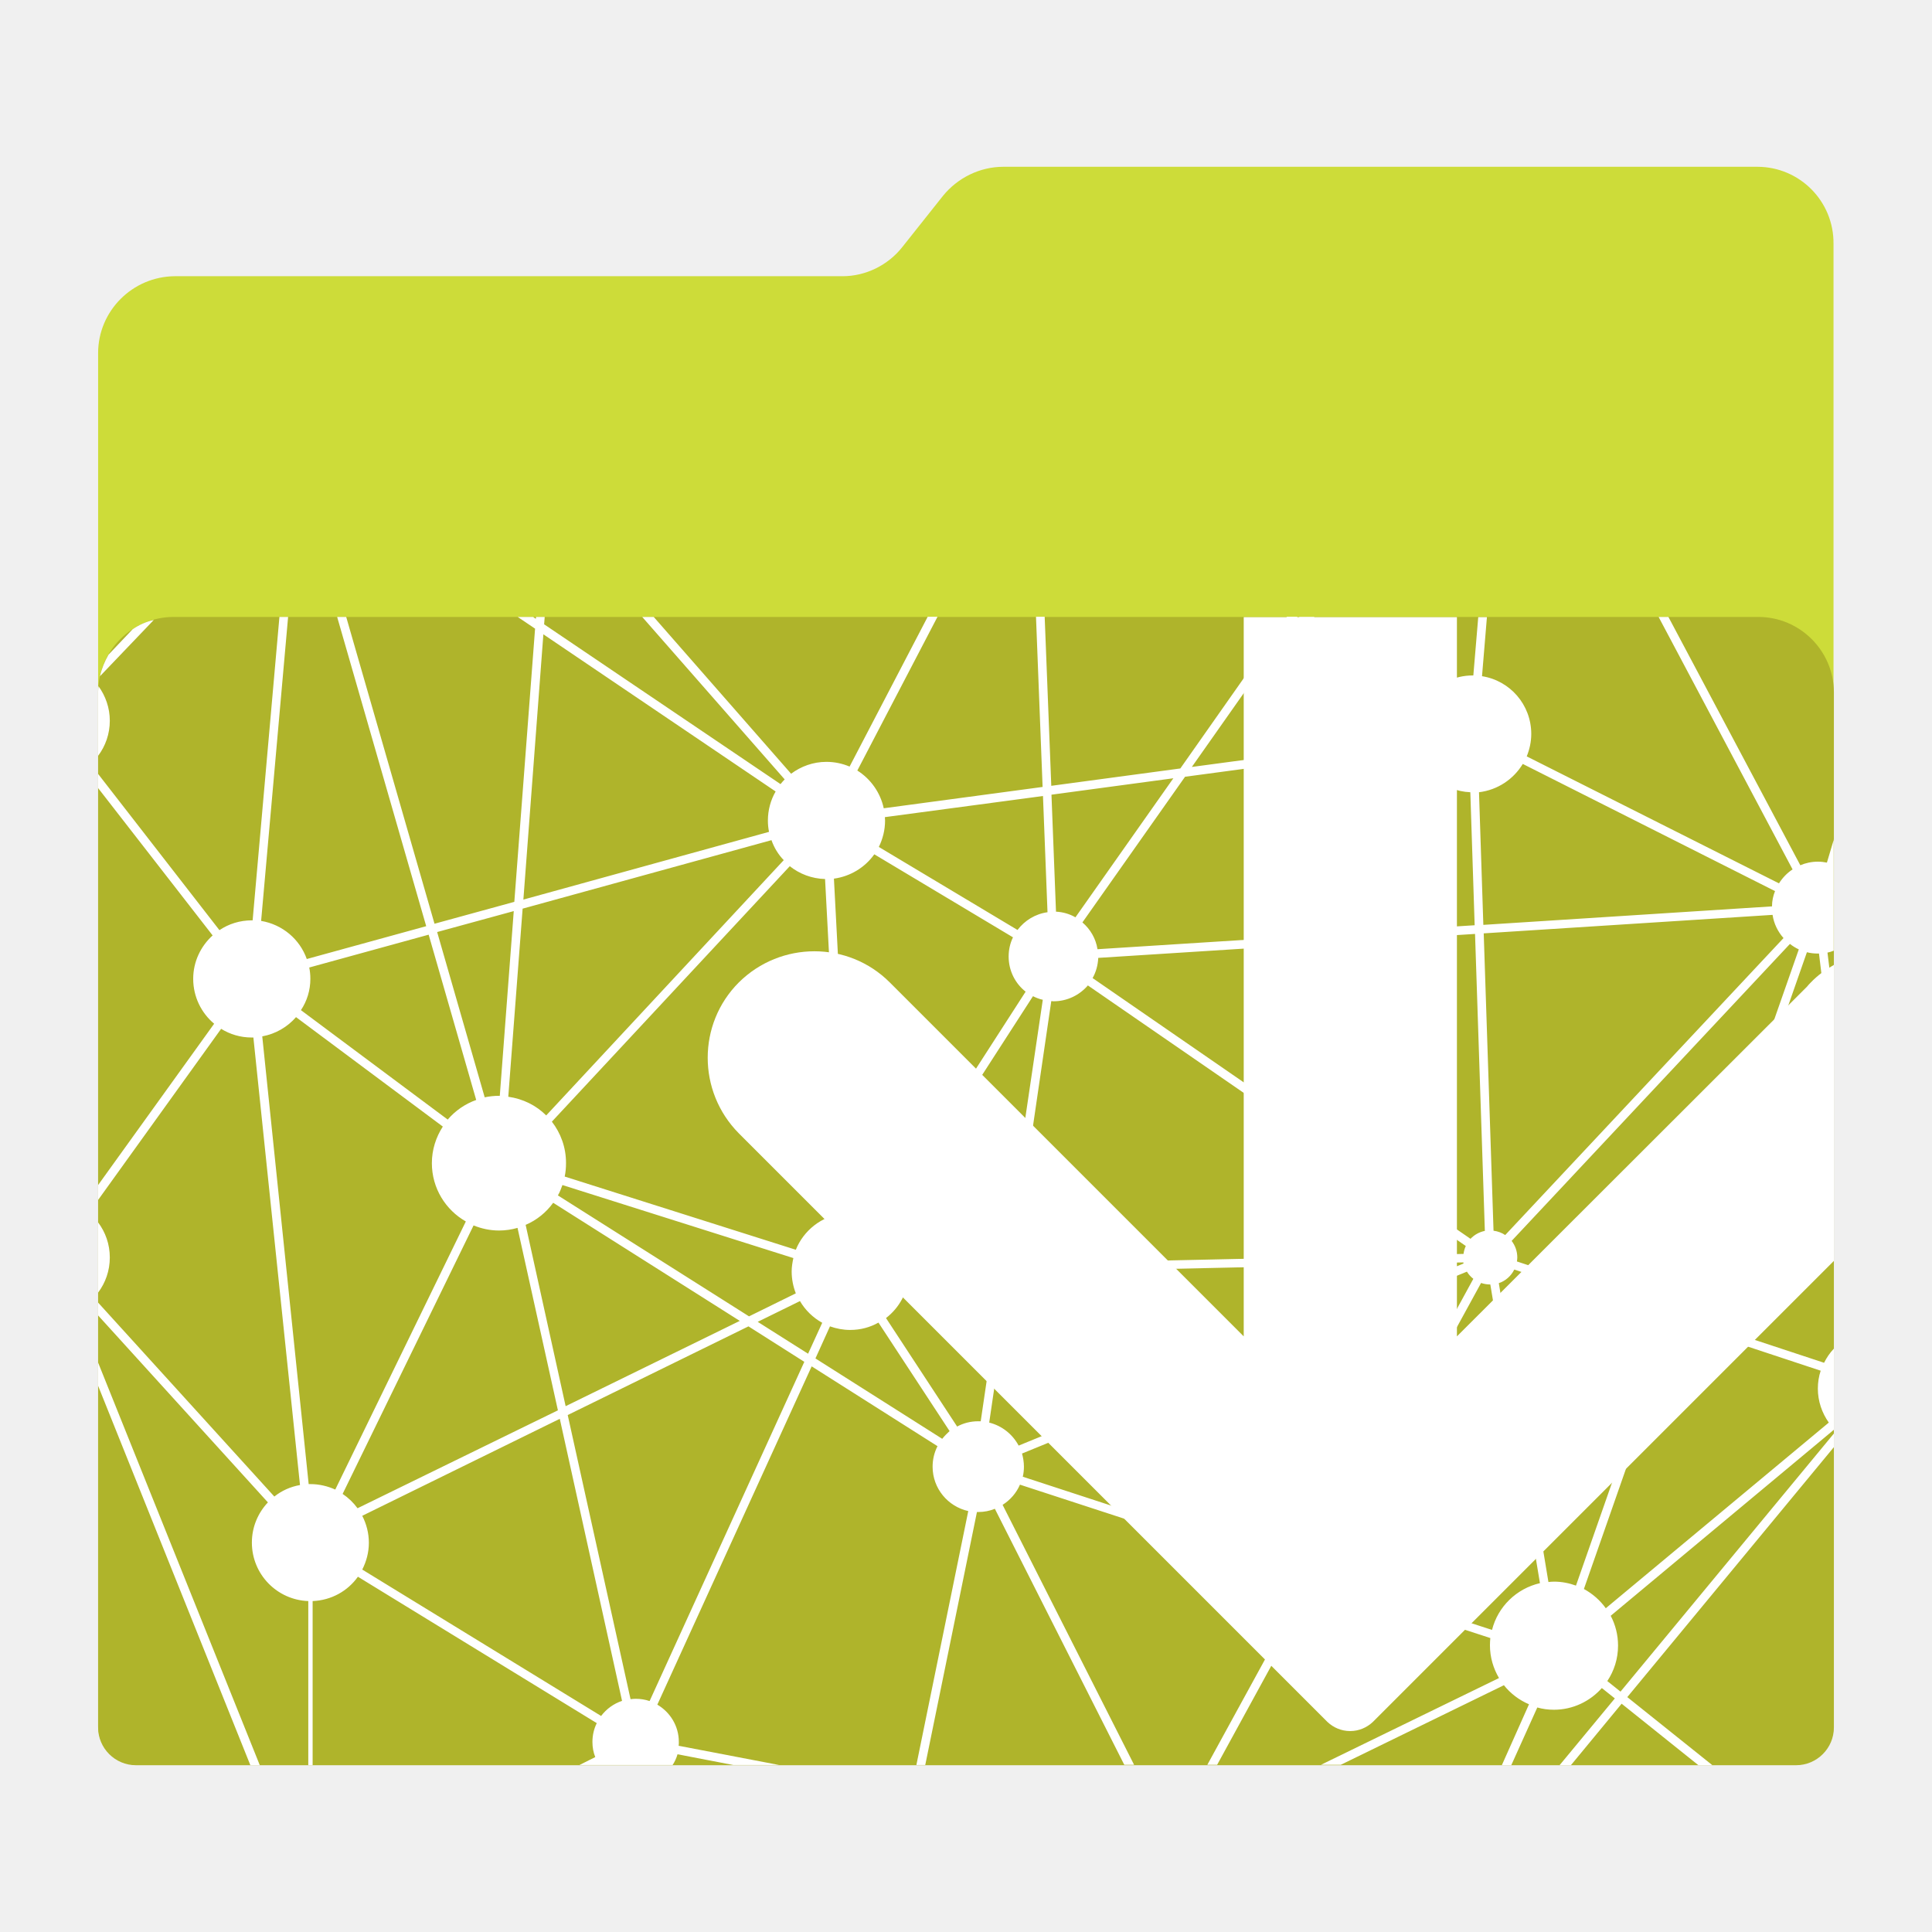
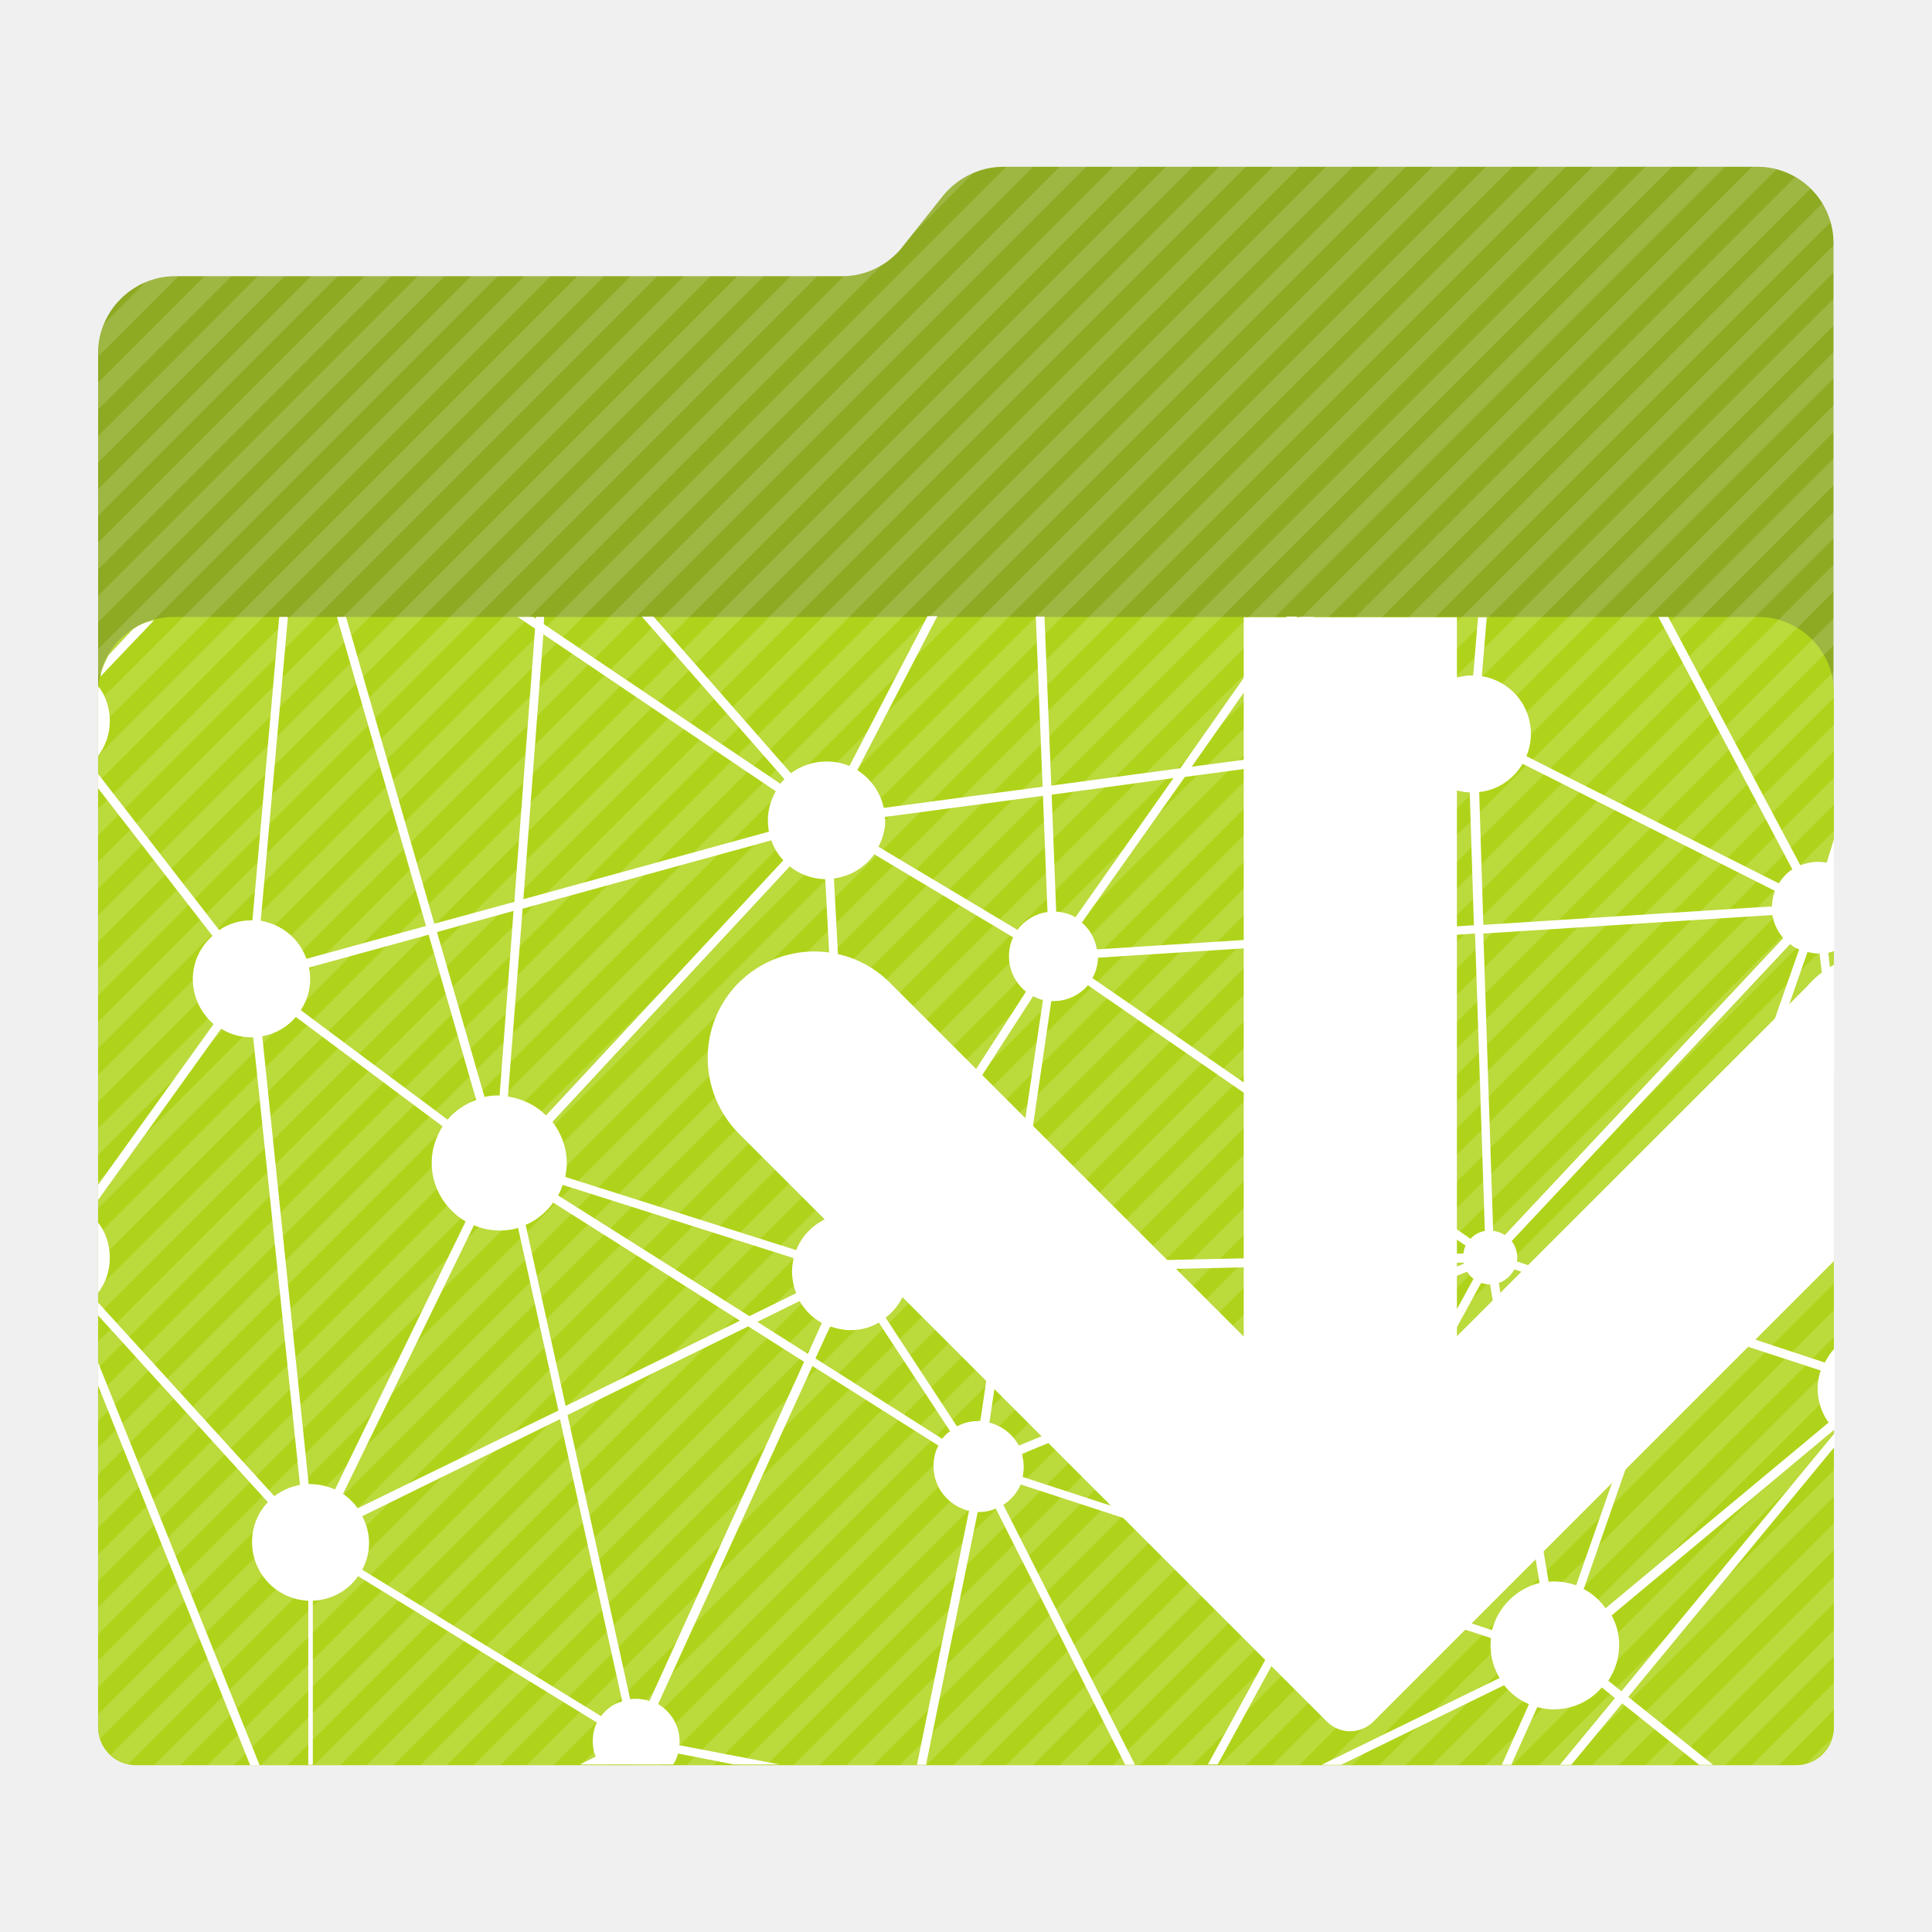
- <svg xmlns="http://www.w3.org/2000/svg" version="1.1" id="Layer_1" x="0px" y="0px" viewBox="0 0 1024 1024" enable-background="new 0 0 1024 1024" xml:space="preserve">
-   <g id="Layer_2">
-     <path id="path4" fill="#CDDC39" d="M931.4,88.4H531.8c-12.4,0-24.2,5.8-32,15.4L478.2,131c-7.6,9.6-19.4,15.4-31.6,15.4h-354   C70.2,146.6,52,164.8,52,187.2v727.6c0,11.4,9.2,20.6,20.6,20.6h878.6c11.4,0,20.6-9.2,20.6-20.6V146.6v-17.4   C972,106.6,953.8,88.4,931.4,88.4z" />
-     <path id="path12" fill="#AFB42B" d="M952,935.6H72c-11,0-20-9-20-20V367c0-22,18-40,40-40h840c22,0,40,18,40,40v548.6   C972,926.6,963,935.6,952,935.6z" />
-     <g>
-       <polygon fill="#FFFFFF" points="52,734.5 132.7,935.6 137.7,935.6 52,722.2   " />
-       <path fill="#FFFFFF" d="M52,647.9v37.2c3.9-5.2,6.2-11.6,6.2-18.6C58.2,659.5,55.9,653.1,52,647.9z" />
-       <path fill="#FFFFFF" d="M70.3,333.5L57.5,347c-2,3.5-3.6,7.3-4.5,11.4l28.5-29.8C77.4,329.5,73.7,331.2,70.3,333.5z" />
-       <path fill="#FFFFFF" d="M972,444.8l-3.7,12.4c-1.5-0.3-3.1-0.5-4.8-0.5c-3.3,0-6.5,0.7-9.3,1.9L884.3,327h-5.2l71,133.8    c-2.9,1.9-5.3,4.4-7.2,7.4l-133.7-67.3c1.5-3.7,2.4-7.7,2.4-11.9c0-15.5-11.3-28.3-26.1-30.6l2.6-31.3h-4.6l-2.6,30.9    c-0.1,0-0.2,0-0.3,0c-9.7,0-18.3,4.4-24,11.4L696.4,327h-8l65.5,46c-2.8,4.7-4.4,10.1-4.4,15.9c0,0.6,0.1,1.2,0.1,1.8l-117.9,15.8    l56-79.6h-5.6l-56.5,80.4l-68.4,9.2l-3.5-89.6h-4.6l3.5,90.2l-84.2,11.3c-1.8-8.4-7-15.6-14-20l42.5-81.5h-5.2l-41.4,79.4    c-3.8-1.6-7.9-2.5-12.3-2.5c-7,0-13.5,2.4-18.7,6.3L346.5,327h-6.1l75.5,86.1c-0.8,0.8-1.5,1.6-2.2,2.5l-125.3-84.7l0.3-3.9h-4.6    l-0.1,1l-1.4-1h-8.2l9.2,6.2l-11,144.8l-42.3,11.6L183.5,327h-4.8l47.2,163.9l-63.3,17.4c-3.7-10.5-12.9-18.3-24.2-20.2L152.7,327    h-4.6l-14.2,160.8c-0.1,0-0.3,0-0.4,0c-6.4,0-12.3,1.9-17.2,5.2L52,410.2v7.5l60.7,78.1c-6.3,5.7-10.3,13.9-10.3,23    c0,9.5,4.3,18.1,11.1,23.8L52,628.1v7.9l65.2-90.7c4.7,2.9,10.2,4.6,16.2,4.6c0.3,0,0.6,0,0.9,0L159,787.1    c-5.1,0.9-9.7,3-13.6,6.1L52,690.4v6.8l90,99.1c-5.3,5.6-8.5,13.1-8.5,21.3c0,16.8,13.3,30.4,29.9,31v87h2.3v-87    c9.9-0.4,18.6-5.3,24-12.9l126.6,77.6c-1.5,3-2.3,6.4-2.3,10c0,2.8,0.5,5.5,1.5,8l-8.4,4.2h10.4h0.1l0,0h38.9    c1.1-1.7,2-3.6,2.6-5.7l29.6,5.7H413l-53.3-10.2c0.1-0.7,0.1-1.3,0.1-2c0-8.5-4.6-15.8-11.4-19.8l81.8-179.3l66.7,42.3    c-1.7,3.3-2.6,7-2.6,10.9c0,11.5,8.1,21.1,18.9,23.5l-27.5,134.6h4.7l27.4-134.1c0.2,0,0.5,0,0.7,0c3.1,0,6.1-0.6,8.8-1.7    l68.6,135.7h5.2l-69.7-137.8c4.1-2.6,7.3-6.3,9.2-10.7l153.2,50l-53.9,98.5h5.2l53.1-97.1l91.7,29.9c-0.1,1.2-0.2,2.5-0.2,3.8    c0,6.4,1.8,12.3,4.8,17.4l-94.4,46h10.5l86.5-42.2c3.5,4.4,8.1,7.9,13.3,10.1L796,935.6h5l13.8-30.6c2.8,0.8,5.7,1.2,8.8,1.2    c10.1,0,19.2-4.5,25.4-11.5l6.9,5.5l-29.3,35.4h6l26.9-32.6l40.7,32.6h7.4l-45.1-36.1L972,767v-7.2L858.9,896.6l-7-5.6    c3.6-5.4,5.7-11.8,5.7-18.8c0-5.7-1.4-11.1-3.9-15.8L972,757.8v-43c-2.1,2.2-3.8,4.7-5.2,7.5l-76.4-25.2l67.3-192.4    c1.9,0.5,3.8,0.7,5.8,0.7c0.2,0,0.4,0,0.6,0l7.8,64.3v-38l-3.3-26.8c1.1-0.2,2.2-0.6,3.3-1v-59.1H972z M945.3,497.2L797.8,654.6    c-1.8-1.2-3.9-2-6.2-2.3l-5.2-157.6l153.1-9.8C940.2,489.6,942.3,493.8,945.3,497.2z M807.1,404.9l133.7,67.4    c-1,2.5-1.6,5.2-1.6,8.1l-153,9.8l-2.3-70.3C793.8,418.7,802.2,413,807.1,404.9z M787,652.4c-3,0.6-5.6,2.1-7.6,4.2L579.1,518.4    c1.8-3.2,2.8-6.8,3-10.7L781.8,495L787,652.4z M628.1,411.7l122.1-16.4c2.9,13.7,14.7,24,29.1,24.6l2.3,70.5l-199.9,12.7    c-0.9-5.7-3.8-10.6-8-14.2L628.1,411.7z M621.9,412.5L570,486.2c-3.1-1.8-6.6-2.8-10.3-3l-2.4-62L621.9,412.5z M557.2,530.6    c0.4,0,0.8,0.1,1.2,0.1c7.3,0,13.8-3.3,18.2-8.4l200.3,138.1c-0.6,1.3-1,2.7-1.2,4.2l-238.9,5.3L557.2,530.6z M532,669.9    l-50.5,1.1c-0.8-8.9-5.5-16.7-12.2-21.8L547.5,528c1.6,0.8,3.3,1.5,5.2,1.9L532,669.9z M469.1,434.9c0-0.6-0.1-1.2-0.1-1.8    l83.8-11.2l2.4,61.6c-6.5,0.9-12.1,4.4-15.9,9.4l-73.5-44C467.9,444.6,469.1,439.9,469.1,434.9z M463.4,452.8l73.5,44    c-1.5,3.1-2.3,6.5-2.3,10.2c0,7.5,3.5,14.3,9,18.6l-78.1,121.2c-4.2-2.3-9-3.6-14.2-3.7L442,465.7    C450.8,464.5,458.5,459.7,463.4,452.8z M418.6,459.1c5.2,4.1,11.6,6.6,18.7,6.8l9.4,177.3c-11.3,1.4-20.8,9-24.9,19.2l-122.5-38.8    c0.5-2.3,0.7-4.7,0.7-7.2c0-8.3-2.8-15.8-7.5-21.9L418.6,459.1z M295.7,633.6c1-1.7,1.7-3.6,2.4-5.5l122.4,38.7    c-0.5,2.3-0.9,4.7-0.9,7.1c0,4.1,0.8,8,2.2,11.6L397,697.7L295.7,633.6z M392.1,700.1l-92.3,45.2l-21.2-96.1    c5.9-2.5,10.9-6.6,14.6-11.7L392.1,700.1z M288,336.2l123.1,83.3c-2.6,4.5-4.1,9.8-4.1,15.4c0,2.1,0.2,4.1,0.6,6l-130.2,35.9    L288,336.2z M277,481.6l131.9-36.3c1.4,4,3.6,7.6,6.5,10.6L289.5,591.2c-5.3-5.3-12.3-8.8-20.1-9.9L277,481.6z M272.3,482.9    l-7.4,97.9c-0.1,0-0.3,0-0.4,0c-2.6,0-5.2,0.3-7.6,0.8L231.7,494L272.3,482.9z M164.5,518.8c0-2.1-0.2-4.1-0.6-6l63.3-17.4    l25.2,87.6c-5.9,2.1-11.1,5.7-15.1,10.4l-77.8-58C162.7,530.6,164.5,524.9,164.5,518.8z M164.5,786.6c-0.3,0-0.6,0-0.9,0    L139,549.3c7.1-1.3,13.4-5,17.9-10.2l77.8,58c-3.6,5.6-5.8,12.2-5.8,19.4c0,13.3,7.3,24.8,18,30.9l-69.2,142.1    C173.7,787.7,169.2,786.6,164.5,786.6z M189.5,799.4c-2.2-3-4.8-5.5-7.9-7.6L251,649.5c4.2,1.7,8.7,2.7,13.5,2.7    c3.4,0,6.7-0.5,9.8-1.4l21.4,96.7L189.5,799.4z M318.6,909.5L192,831.9c2.2-4.3,3.5-9.1,3.5-14.2c0-5.2-1.3-10-3.5-14.3L296.7,752    l33,149.5C325.2,903,321.4,905.8,318.6,909.5z M344.3,901.6c-2.3-0.8-4.8-1.2-7.4-1.2c-0.9,0-1.8,0.1-2.7,0.2L300.9,750l95.8-47    l29.6,18.8L344.3,901.6z M428.3,717.5l-26.7-16.9l22.4-11c2.8,4.8,6.9,8.8,11.8,11.5L428.3,717.5z M499.4,762.6L432.2,720l7.7-17    c3.4,1.2,7,1.9,10.7,1.9c5.5,0,10.6-1.4,15-3.9l37.7,57.5C501.9,759.8,500.6,761.1,499.4,762.6z M518.5,753.3    c-4.1,0-7.9,1-11.2,2.8l-37.7-57.5c7-5.4,11.6-13.6,12.1-23l49.7-1.1l-11.6,78.8C519.3,753.3,518.9,753.3,518.5,753.3z     M539.9,766.2c-3.2-6-8.8-10.5-15.6-12.2l11.7-79.6l239.6-5.3c0,0.2,0.1,0.4,0.1,0.6L539.9,766.2z M696.1,833l-154-50.3    c0.4-1.7,0.6-3.5,0.6-5.3c0-2.4-0.4-4.8-1-7L777.5,674c0.9,1.5,2.1,2.8,3.4,3.8L696.1,833z M790.8,863.9l-90.3-29.5L785,680    c1.5,0.5,3.1,0.8,4.8,0.8c0,0,0,0,0.1,0l26.3,158.3C803.7,842,793.9,851.6,790.8,863.9z M823.7,838.3c-1,0-2,0.1-3,0.2    l-26.3-158.4c3.6-1.2,6.5-3.8,8.2-7.2l81.9,27l-49.2,140.5C831.7,839.1,827.8,838.3,823.7,838.3z M965,726.5c-1,3-1.5,6.2-1.5,9.5    c0,6.7,2.2,12.9,5.8,18l-118.2,98.4c-3-4.2-7-7.7-11.6-10.2l49.3-140.9L965,726.5z M886,695.6l-82-27c0.1-0.7,0.2-1.4,0.2-2.1    c0-3.3-1.1-6.3-3-8.8l147.5-157.4c1.4,1.1,3,2.1,4.7,2.9L886,695.6z" />
-       <path fill="#FFFFFF" d="M52.2,363.7c-0.1,1.1-0.2,2.2-0.2,3.3v33.6c3.9-5.2,6.2-11.6,6.2-18.6C58.2,375.1,55.9,368.8,52.2,363.7z" />
+ <svg xmlns="http://www.w3.org/2000/svg" version="1.1" id="Layer_1" x="0px" y="0px" viewBox="0 0 512 512" enable-background="new 0 0 512 512" xml:space="preserve">
+   <g>
+     <path id="path3" fill="#8daa22" d="M465.7,44.2H265.9c-6.2,0-12.1,2.9-16,7.7l-10.8,13.6c-3.8,4.8-9.7,7.7-15.8,7.7h-177   C35.1,73.3,26,82.4,26,93.6v363.8c0,5.7,4.6,10.3,10.3,10.3h439.3c5.7,0,10.3-4.6,10.3-10.3V73.3v-8.7   C486,53.3,476.9,44.2,465.7,44.2z" />
+     <path id="path11" fill="#afd31a" d="M476,467.8H36c-5.5,0-10-4.5-10-10V183.5c0-11,9-20,20-20h420c11,0,20,9,20,20v274.3   C486,463.3,481.5,467.8,476,467.8z" />
+     <g opacity="0.15">
+       <path fill="#FFFFFF" d="M46.3,73.2c-2.8,0.1-5.5,0.6-7.9,1.7L27.7,85.7c-1,2.4-1.6,5.2-1.6,8v0.7l21.1-21.1L46.3,73.2L46.3,73.2z" />
+       <polygon fill="#FFFFFF" points="54.2,73.2 26,101.4 26,108.5 61.3,73.2   " />
+       <polygon fill="#FFFFFF" points="68.3,73.2 26,115.6 26,122.6 75.4,73.2   " />
+       <polygon fill="#FFFFFF" points="82.4,73.2 26,129.6 26,136.7 89.5,73.2   " />
+       <polygon fill="#FFFFFF" points="96.6,73.2 26,143.8 26,150.9 103.7,73.2   " />
+       <polygon fill="#FFFFFF" points="110.7,73.2 26,157.9 26,164.9 117.8,73.2   " />
+       <polygon fill="#FFFFFF" points="124.8,73.2 26,172 26,179.1 131.9,73.2   " />
+       <polygon fill="#FFFFFF" points="138.9,73.2 26,186.1 26,193.1 145.9,73.2   " />
+       <polygon fill="#FFFFFF" points="153,73.2 26,200.2 26,207.3 160.1,73.2   " />
+       <polygon fill="#FFFFFF" points="167.1,73.2 26,214.4 26,221.4 174.2,73.2   " />
+       <polygon fill="#FFFFFF" points="181.2,73.2 26,228.4 26,235.5 188.3,73.2   " />
+       <polygon fill="#FFFFFF" points="195.4,73.2 26,242.6 26,249.6 202.4,73.2   " />
+       <polygon fill="#FFFFFF" points="209.5,73.2 26,256.7 26,263.8 216.6,73.2   " />
+       <path fill="#FFFFFF" d="M249.9,52l-7.8,9.8l15.9-16C254.9,47.2,252.1,49.2,249.9,52z" />
+       <path fill="#FFFFFF" d="M223.6,73.2L26,270.8v7L233.4,70.5C230.4,72.2,227.1,73.2,223.6,73.2z" />
+       <polygon fill="#FFFFFF" points="266.7,44.2 26,284.9 26,292 273.8,44.2   " />
+       <polygon fill="#FFFFFF" points="280.8,44.2 26,299 26,306.1 287.9,44.2   " />
+       <polygon fill="#FFFFFF" points="295,44.2 26,313.1 26,320.2 302,44.2   " />
+       <polygon fill="#FFFFFF" points="309,44.2 26,327.2 26,334.3 316.1,44.2   " />
+       <polygon fill="#FFFFFF" points="323.1,44.2 26,341.4 26,348.5 330.2,44.2   " />
+       <polygon fill="#FFFFFF" points="337.3,44.2 26,355.5 26,362.5 344.4,44.2   " />
+       <polygon fill="#FFFFFF" points="351.4,44.2 26,369.6 26,376.6 358.5,44.2   " />
+       <polygon fill="#FFFFFF" points="365.5,44.2 26,383.7 26,390.8 372.6,44.2   " />
+       <polygon fill="#FFFFFF" points="379.6,44.2 26,397.8 26,404.9 386.7,44.2   " />
+       <polygon fill="#FFFFFF" points="393.8,44.2 26,412 26,419 400.8,44.2   " />
+       <polygon fill="#FFFFFF" points="407.9,44.2 26,426 26,433.1 415,44.2   " />
+       <polygon fill="#FFFFFF" points="422,44.2 26,440.1 26,447.2 429,44.2   " />
+       <path fill="#FFFFFF" d="M436.1,44.2L26,454.3v3.1c0,1.1,0.2,2.3,0.5,3.4L443.1,44.2H436.1z" />
+       <path fill="#FFFFFF" d="M450.2,44.2L29.4,465c1.3,1.2,2.9,2,4.6,2.5L457.2,44.2H450.2z" />
+       <path fill="#FFFFFF" d="M465.8,44.2h-1.5L40.8,467.8h7l423-422.9C469.1,44.5,467.5,44.2,465.8,44.2z" />
+       <path fill="#FFFFFF" d="M475.8,46.9L55,467.8h7L479.8,50C478.6,48.8,477.2,47.8,475.8,46.9z" />
+       <path fill="#FFFFFF" d="M483,53.8l-413.9,414h7.1l409-409C484.6,57,483.9,55.3,483,53.8z" />
+       <polygon fill="#FFFFFF" points="486,64.9 83.2,467.8 90.2,467.8 486,72.1   " />
+       <polygon fill="#FFFFFF" points="486,79.1 97.2,467.8 104.3,467.8 486,86.2   " />
+       <polygon fill="#FFFFFF" points="486,93.2 111.4,467.8 118.4,467.8 486,100.2   " />
+       <polygon fill="#FFFFFF" points="486,107.3 125.5,467.8 132.6,467.8 486,114.4   " />
+       <polygon fill="#FFFFFF" points="486,121.4 139.6,467.8 146.7,467.8 486,128.5   " />
+       <polygon fill="#FFFFFF" points="486,135.6 153.8,467.8 160.8,467.8 486,142.6   " />
+       <polygon fill="#FFFFFF" points="486,149.6 167.9,467.8 174.9,467.8 486,156.7   " />
+       <polygon fill="#FFFFFF" points="486,163.8 181.9,467.8 189.1,467.8 486,170.9   " />
+       <polygon fill="#FFFFFF" points="486,177.9 196.1,467.8 203.1,467.8 486,184.9   " />
+       <polygon fill="#FFFFFF" points="486,192 210.2,467.8 217.2,467.8 486,199.1   " />
+       <polygon fill="#FFFFFF" points="486,206.1 224.3,467.8 231.4,467.8 486,213.2   " />
+       <polygon fill="#FFFFFF" points="486,220.2 238.4,467.8 245.5,467.8 486,227.3   " />
+       <polygon fill="#FFFFFF" points="486,234.4 252.6,467.8 259.6,467.8 486,241.4   " />
+       <polygon fill="#FFFFFF" points="486,248.4 266.6,467.8 273.7,467.8 486,255.5   " />
+       <polygon fill="#FFFFFF" points="486,262.5 280.8,467.8 287.9,467.8 486,269.6   " />
+       <polygon fill="#FFFFFF" points="486,276.7 294.9,467.8 302,467.8 486,283.8   " />
+       <polygon fill="#FFFFFF" points="486,290.8 309,467.8 316,467.8 486,297.9   " />
+       <polygon fill="#FFFFFF" points="486,304.9 323.1,467.8 330.2,467.8 486,312   " />
+       <polygon fill="#FFFFFF" points="486,319 337.2,467.8 344.3,467.8 486,326.1   " />
+       <polygon fill="#FFFFFF" points="486,333.1 351.4,467.8 358.4,467.8 486,340.2   " />
+       <polygon fill="#FFFFFF" points="486,347.2 365.5,467.8 372.5,467.8 486,354.4   " />
+       <polygon fill="#FFFFFF" points="486,361.4 379.5,467.8 386.6,467.8 486,368.5   " />
+       <polygon fill="#FFFFFF" points="486,375.5 393.7,467.8 400.8,467.8 486,382.5   " />
+       <polygon fill="#FFFFFF" points="486,389.6 407.8,467.8 414.9,467.8 486,396.6   " />
+       <polygon fill="#FFFFFF" points="486,403.7 421.9,467.8 429,467.8 486,410.8   " />
+       <polygon fill="#FFFFFF" points="486,417.9 436,467.8 443.1,467.8 486,424.9   " />
+       <polygon fill="#FFFFFF" points="486,432 450.1,467.8 457.2,467.8 486,439   " />
+       <polygon fill="#FFFFFF" points="486,446 464.2,467.8 471.4,467.8 486,453.1   " />
+       <path fill="#FFFFFF" d="M485.4,460.7l-6.5,6.5C482,466.2,484.4,463.8,485.4,460.7z" />
    </g>
  </g>
-   <g id="g23" display="none" opacity="0.25">
-     <path id="path25" display="inline" d="M486.5,778.4l25.5,30.1l25.5-30.1c-6.9-5.8-15.8-9.3-25.5-9.3S493.4,772.6,486.5,778.4z" />
-     <path id="path27" display="inline" d="M512,686.4c-30,0-57.5,10.9-78.8,28.9l31.6,37.4c12.7-10.8,29.2-17.3,47.2-17.3   c18,0,34.4,6.5,47.2,17.3l31.6-37.4C569.5,697.3,542,686.4,512,686.4z" />
-     <path id="path29" display="inline" d="M379.8,652.2l31.6,37.4c27.2-23,62.3-36.9,100.5-36.9c38.3,0,73.4,13.9,100.5,36.9l31.6-37.4   c-35.7-30.2-81.8-48.5-132.2-48.5C461.7,603.7,415.5,622,379.8,652.2z" />
-     <path id="path31" display="inline" d="M326.4,589l31.6,37.4c43-36.5,97-56.4,154-56.4s111,19.9,154,56.4l31.6-37.4   c-51.8-44-116.9-68-185.6-68S378.2,545,326.4,589z" />
-     <path id="path33" display="inline" d="M512,438.4c-50,0-98.4,9.8-144.1,29.1c-34.6,14.6-66.4,34.2-94.9,58.4l31.6,37.4   c57.9-49.1,130.6-75.9,207.4-75.9s149.5,26.8,207.4,75.9l31.6-37.4c-28.5-24.2-60.3-43.8-94.9-58.4   C610.4,448.2,562,438.4,512,438.4z" />
-     <circle id="circle35" display="inline" cx="512" cy="810.4" r="41.2" />
-   </g>
-   <g id="g23_1_" display="none">
-     <path id="path25_1_" display="inline" fill="#FFFFFF" d="M486.5,770.4l25.5,30.1l25.5-30.1c-6.9-5.8-15.8-9.3-25.5-9.3   S493.4,764.6,486.5,770.4z" />
-     <path id="path27_1_" display="inline" fill="#FFFFFF" d="M512,678.4c-30,0-57.5,10.9-78.8,28.9l31.6,37.4   c12.7-10.8,29.2-17.3,47.2-17.3c18,0,34.4,6.5,47.2,17.3l31.6-37.4C569.5,689.3,542,678.4,512,678.4z" />
-     <path id="path29_1_" display="inline" fill="#FFFFFF" d="M379.8,644.2l31.6,37.4c27.2-23,62.3-36.9,100.5-36.9   c38.3,0,73.4,13.9,100.5,36.9l31.6-37.4c-35.7-30.2-81.8-48.5-132.2-48.5C461.7,595.7,415.5,614,379.8,644.2z" />
-     <path id="path31_1_" display="inline" fill="#FFFFFF" d="M326.4,581l31.6,37.4c43-36.5,97-56.4,154-56.4s111,19.9,154,56.4   l31.6-37.4c-51.8-44-116.9-68-185.6-68S378.2,537,326.4,581z" />
-     <path id="path33_1_" display="inline" fill="#FFFFFF" d="M512,430.4c-50,0-98.4,9.8-144.1,29.1c-34.6,14.6-66.4,34.2-94.9,58.4   l31.6,37.4c57.9-49.1,130.6-75.9,207.4-75.9s149.5,26.8,207.4,75.9l31.6-37.4c-28.5-24.2-60.3-43.8-94.9-58.4   C610.4,440.2,562,430.4,512,430.4z" />
-     <circle id="circle35_1_" display="inline" fill="#FFFFFF" cx="512" cy="802.4" r="41.2" />
+   <g>
+     <polygon fill="#FFFFFF" points="26,367.2 66.3,467.8 68.8,467.8 26,361.1  " />
+     <path fill="#FFFFFF" d="M26,324v18.6c2-2.6,3.1-5.8,3.1-9.3C29.1,329.8,28,326.5,26,324z" />
+     <path fill="#FFFFFF" d="M35.2,166.8l-6.4,6.8c-1,1.8-1.8,3.6-2.2,5.7l14.2-14.9C38.7,164.8,36.8,165.6,35.2,166.8z" />
+     <path fill="#FFFFFF" d="M486,222.4l-1.9,6.2c-0.8-0.1-1.5-0.2-2.4-0.2c-1.6,0-3.2,0.4-4.6,0.9l-35-65.8h-2.6l35.5,66.9   c-1.5,0.9-2.6,2.2-3.6,3.7l-66.9-33.7c0.8-1.9,1.2-3.9,1.2-5.9c0-7.8-5.6-14.1-13-15.3l1.3-15.6h-2.3l-1.3,15.4c0,0-0.1,0-0.1,0   c-4.9,0-9.1,2.2-12,5.7l-30.1-21.2h-4l32.8,23c-1.4,2.4-2.2,5.1-2.2,7.9c0,0.3,0,0.6,0,0.9l-59,7.9l28-39.8H341l-28.2,40.2   l-34.2,4.6l-1.8-44.8h-2.3l1.8,45.1l-42.1,5.6c-0.9-4.2-3.5-7.8-7-10l21.2-40.8h-2.6l-20.7,39.7c-1.9-0.8-3.9-1.2-6.1-1.2   c-3.5,0-6.8,1.2-9.4,3.1l-36.4-41.5h-3.1l37.8,43.1c-0.4,0.4-0.8,0.8-1.1,1.2l-62.7-42.3l0.1-1.9H142L142,164l-0.7-0.5h-4.1   l4.6,3.1l-5.5,72.4l-21.2,5.8l-23.4-81.3h-2.4l23.6,81.9l-31.7,8.7c-1.8-5.2-6.4-9.1-12.1-10.1l7.2-80.5H74l-7.1,80.4   c-0.1,0-0.2,0-0.2,0c-3.2,0-6.2,0.9-8.6,2.6L26,205.1v3.8l30.3,39.1c-3.2,2.9-5.2,6.9-5.2,11.5c0,4.8,2.2,9,5.5,11.9L26,314v4   l32.6-45.4c2.3,1.5,5.1,2.3,8.1,2.3c0.2,0,0.3,0,0.4,0l12.4,118.6c-2.6,0.5-4.8,1.5-6.8,3L26,345.2v3.4l45,49.5   c-2.7,2.8-4.2,6.5-4.2,10.6c0,8.4,6.7,15.2,14.9,15.5v43.5h1.2v-43.5c4.9-0.2,9.3-2.6,12-6.5l63.3,38.8c-0.8,1.5-1.1,3.2-1.1,5   c0,1.4,0.2,2.8,0.8,4l-4.2,2.1h5.2h0.1l0,0h19.4c0.6-0.9,1-1.8,1.3-2.9l14.8,2.9h12.1l-26.6-5.1c0.1-0.4,0.1-0.6,0.1-1   c0-4.2-2.3-7.9-5.7-9.9l40.9-89.6l33.4,21.1c-0.9,1.6-1.3,3.5-1.3,5.5c0,5.8,4.1,10.5,9.4,11.8l-13.8,67.3h2.4l13.7-67   c0.1,0,0.2,0,0.4,0c1.5,0,3-0.3,4.4-0.9l34.3,67.9h2.6l-34.9-68.9c2-1.3,3.6-3.1,4.6-5.4l76.6,25l-27,49.2h2.6l26.5-48.5l45.9,15   c0,0.6-0.1,1.2-0.1,1.9c0,3.2,0.9,6.1,2.4,8.7l-47.2,23h5.2l43.2-21.1c1.8,2.2,4,4,6.6,5l-7.2,16.1h2.5l6.9-15.3   c1.4,0.4,2.9,0.6,4.4,0.6c5,0,9.6-2.2,12.7-5.8l3.5,2.8l-14.6,17.7h3l13.5-16.3l20.4,16.3h3.7l-22.5-18l54.7-66.3v-3.6l-56.5,68.4   l-3.5-2.8c1.8-2.7,2.9-5.9,2.9-9.4c0-2.9-0.7-5.5-2-7.9l59.1-49.3v-21.5c-1,1.1-1.9,2.4-2.6,3.8l-38.2-12.6l33.6-96.2   c1,0.2,1.9,0.4,2.9,0.4c0.1,0,0.2,0,0.3,0l3.9,32.2v-19l-1.6-13.4c0.5-0.1,1.1-0.3,1.6-0.5L486,222.4L486,222.4L486,222.4z    M472.6,248.6l-73.8,78.7c-0.9-0.6-2-1-3.1-1.1l-2.6-78.8l76.6-4.9C470.1,244.8,471.1,246.9,472.6,248.6z M403.5,202.4l66.9,33.7   c-0.5,1.2-0.8,2.6-0.8,4.1l-76.5,4.9l-1.1-35.2C396.9,209.4,401.1,206.5,403.5,202.4z M393.5,326.2c-1.5,0.3-2.8,1-3.8,2.1   l-100.2-69.1c0.9-1.6,1.4-3.4,1.5-5.4l99.9-6.4L393.5,326.2z M314,205.9l61-8.2c1.5,6.9,7.4,12,14.5,12.3l1.1,35.2l-99.9,6.4   c-0.5-2.9-1.9-5.3-4-7.1L314,205.9z M311,206.2l-26,36.9c-1.5-0.9-3.3-1.4-5.1-1.5l-1.2-31L311,206.2z M278.6,265.3   c0.2,0,0.4,0,0.6,0c3.6,0,6.9-1.6,9.1-4.2l100.1,69c-0.3,0.6-0.5,1.4-0.6,2.1l-119.4,2.6L278.6,265.3z M266,335l-25.2,0.5   c-0.4-4.5-2.8-8.4-6.1-10.9l39.1-60.6c0.8,0.4,1.6,0.8,2.6,1L266,335z M234.6,217.4c0-0.3-0.1-0.6-0.1-0.9l41.9-5.6l1.2,30.8   c-3.2,0.4-6,2.2-8,4.7l-36.8-22C233.9,222.3,234.6,219.9,234.6,217.4z M231.7,226.4l36.8,22c-0.8,1.6-1.1,3.2-1.1,5.1   c0,3.8,1.8,7.1,4.5,9.3l-39.1,60.6c-2.1-1.1-4.5-1.8-7.1-1.9l-4.7-88.7C225.4,232.2,229.2,229.9,231.7,226.4z M209.3,229.6   c2.6,2.1,5.8,3.3,9.4,3.4l4.7,88.7c-5.6,0.7-10.4,4.5-12.4,9.6l-61.2-19.4c0.2-1.1,0.4-2.4,0.4-3.6c0-4.1-1.4-7.9-3.8-11   L209.3,229.6z M147.9,316.8c0.5-0.9,0.9-1.8,1.2-2.8l61.2,19.4c-0.2,1.1-0.4,2.4-0.4,3.5c0,2,0.4,4,1.1,5.8l-12.4,6.1L147.9,316.8z    M196.1,350l-46.2,22.6l-10.6-48c2.9-1.2,5.4-3.3,7.3-5.9L196.1,350z M144,168.1l61.6,41.6c-1.3,2.2-2.1,4.9-2.1,7.7   c0,1.1,0.1,2.1,0.3,3l-65.1,17.9L144,168.1z M138.5,240.8l65.9-18.1c0.7,2,1.8,3.8,3.2,5.3l-62.9,67.6c-2.6-2.6-6.1-4.4-10.1-5   L138.5,240.8z M136.1,241.4l-3.7,48.9c-0.1,0-0.1,0-0.2,0c-1.3,0-2.6,0.1-3.8,0.4L115.8,247L136.1,241.4z M82.2,259.4   c0-1-0.1-2-0.3-3l31.7-8.7l12.6,43.8c-2.9,1-5.6,2.9-7.6,5.2l-38.9-29C81.3,265.3,82.2,262.5,82.2,259.4z M82.2,393.3   c-0.2,0-0.3,0-0.4,0L69.5,274.6c3.6-0.6,6.7-2.5,8.9-5.1l38.9,29c-1.8,2.8-2.9,6.1-2.9,9.7c0,6.6,3.7,12.4,9,15.5l-34.6,71   C86.8,393.9,84.6,393.3,82.2,393.3z M94.8,399.7c-1.1-1.5-2.4-2.8-3.9-3.8l34.7-71.2c2.1,0.9,4.4,1.4,6.8,1.4   c1.7,0,3.4-0.2,4.9-0.7l10.7,48.4L94.8,399.7z M159.3,454.8L96,416c1.1-2.1,1.8-4.5,1.8-7.1c0-2.6-0.7-5-1.8-7.1l52.4-25.7   l16.5,74.8C162.6,451.5,160.7,452.9,159.3,454.8z M172.1,450.8c-1.1-0.4-2.4-0.6-3.7-0.6c-0.4,0-0.9,0-1.4,0.1L150.4,375l47.9-23.5   l14.8,9.4L172.1,450.8z M214.1,358.8l-13.4-8.5l11.2-5.5c1.4,2.4,3.4,4.4,5.9,5.8L214.1,358.8z M249.7,381.3L216.1,360l3.9-8.5   c1.7,0.6,3.5,1,5.4,1c2.8,0,5.3-0.7,7.5-2l18.9,28.8C250.9,379.9,250.3,380.5,249.7,381.3z M259.2,376.6c-2,0-3.9,0.5-5.6,1.4   l-18.9-28.8c3.5-2.7,5.8-6.8,6.1-11.5l24.8-0.5l-5.8,39.4C259.6,376.6,259.5,376.6,259.2,376.6z M270,383.1c-1.6-3-4.4-5.2-7.8-6.1   l5.9-39.8l119.8-2.6c0,0.1,0,0.2,0,0.3L270,383.1z M348,416.5l-77-25.1c0.2-0.9,0.3-1.8,0.3-2.6c0-1.2-0.2-2.4-0.5-3.5L388.8,337   c0.5,0.8,1,1.4,1.7,1.9L348,416.5z M395.4,432l-45.1-14.8l42.2-77.2c0.8,0.2,1.5,0.4,2.4,0.4c0,0,0,0,0,0l13.1,79.1   C401.9,421,397,425.8,395.4,432z M411.9,419.1c-0.5,0-1,0-1.5,0.1L397.2,340c1.8-0.6,3.2-1.9,4.1-3.6l41,13.5l-24.6,70.2   C415.9,419.5,413.9,419.1,411.9,419.1z M482.5,363.2c-0.5,1.5-0.8,3.1-0.8,4.8c0,3.4,1.1,6.5,2.9,9l-59.1,49.2   c-1.5-2.1-3.5-3.9-5.8-5.1l24.6-70.4L482.5,363.2z M443,347.8l-41-13.5c0-0.4,0.1-0.7,0.1-1c0-1.6-0.5-3.1-1.5-4.4l73.8-78.7   c0.7,0.6,1.5,1.1,2.4,1.4L443,347.8z" />
+     <path fill="#FFFFFF" d="M26.1,181.9c0,0.6-0.1,1.1-0.1,1.6v16.8c2-2.6,3.1-5.8,3.1-9.3C29.1,187.6,28,184.4,26.1,181.9z" />
  </g>
  <g id="g20">
-     <path id="path22" fill="#FFFFFF" d="M972.2,511.3c-4.6,2.6-8.8,5.6-12.6,9.6c-0.6,0.6-1.2,1.2-1.8,2L772.2,708.3V327.1h-113v381.2   L471.8,520.9l-0.2-0.2c-22-22-57.8-22-80,0c-22,22-22,57.8,0,80l0,0l244.2,244.2l0,0l23.4,23.4l0,0l0,0l43.8,43.8l0.6,0.6   c3.2,3,7.4,4.8,12,4.8s8.8-1.8,12-4.8l0.6-0.6l43.8-43.8l0,0l0,0l200-200v-157L972.2,511.3L972.2,511.3z" />
+     <path id="path22" fill="#FFFFFF" d="M486.1,255.6c-2.3,1.3-4.4,2.8-6.3,4.8c-0.3,0.3-0.6,0.6-0.9,1l-92.8,92.7V163.6h-56.5v190.6   l-93.7-93.7l-0.1-0.1c-11-11-28.9-11-40,0c-11,11-11,28.9,0,40l0,0l122.1,122.1l0,0l11.7,11.7l0,0l0,0l21.9,21.9l0.3,0.3   c1.6,1.5,3.7,2.4,6,2.4s4.4-0.9,6-2.4l0.3-0.3l21.9-21.9l0,0l0,0l100-100v-78.5L486.1,255.6L486.1,255.6z" />
  </g>
</svg>
